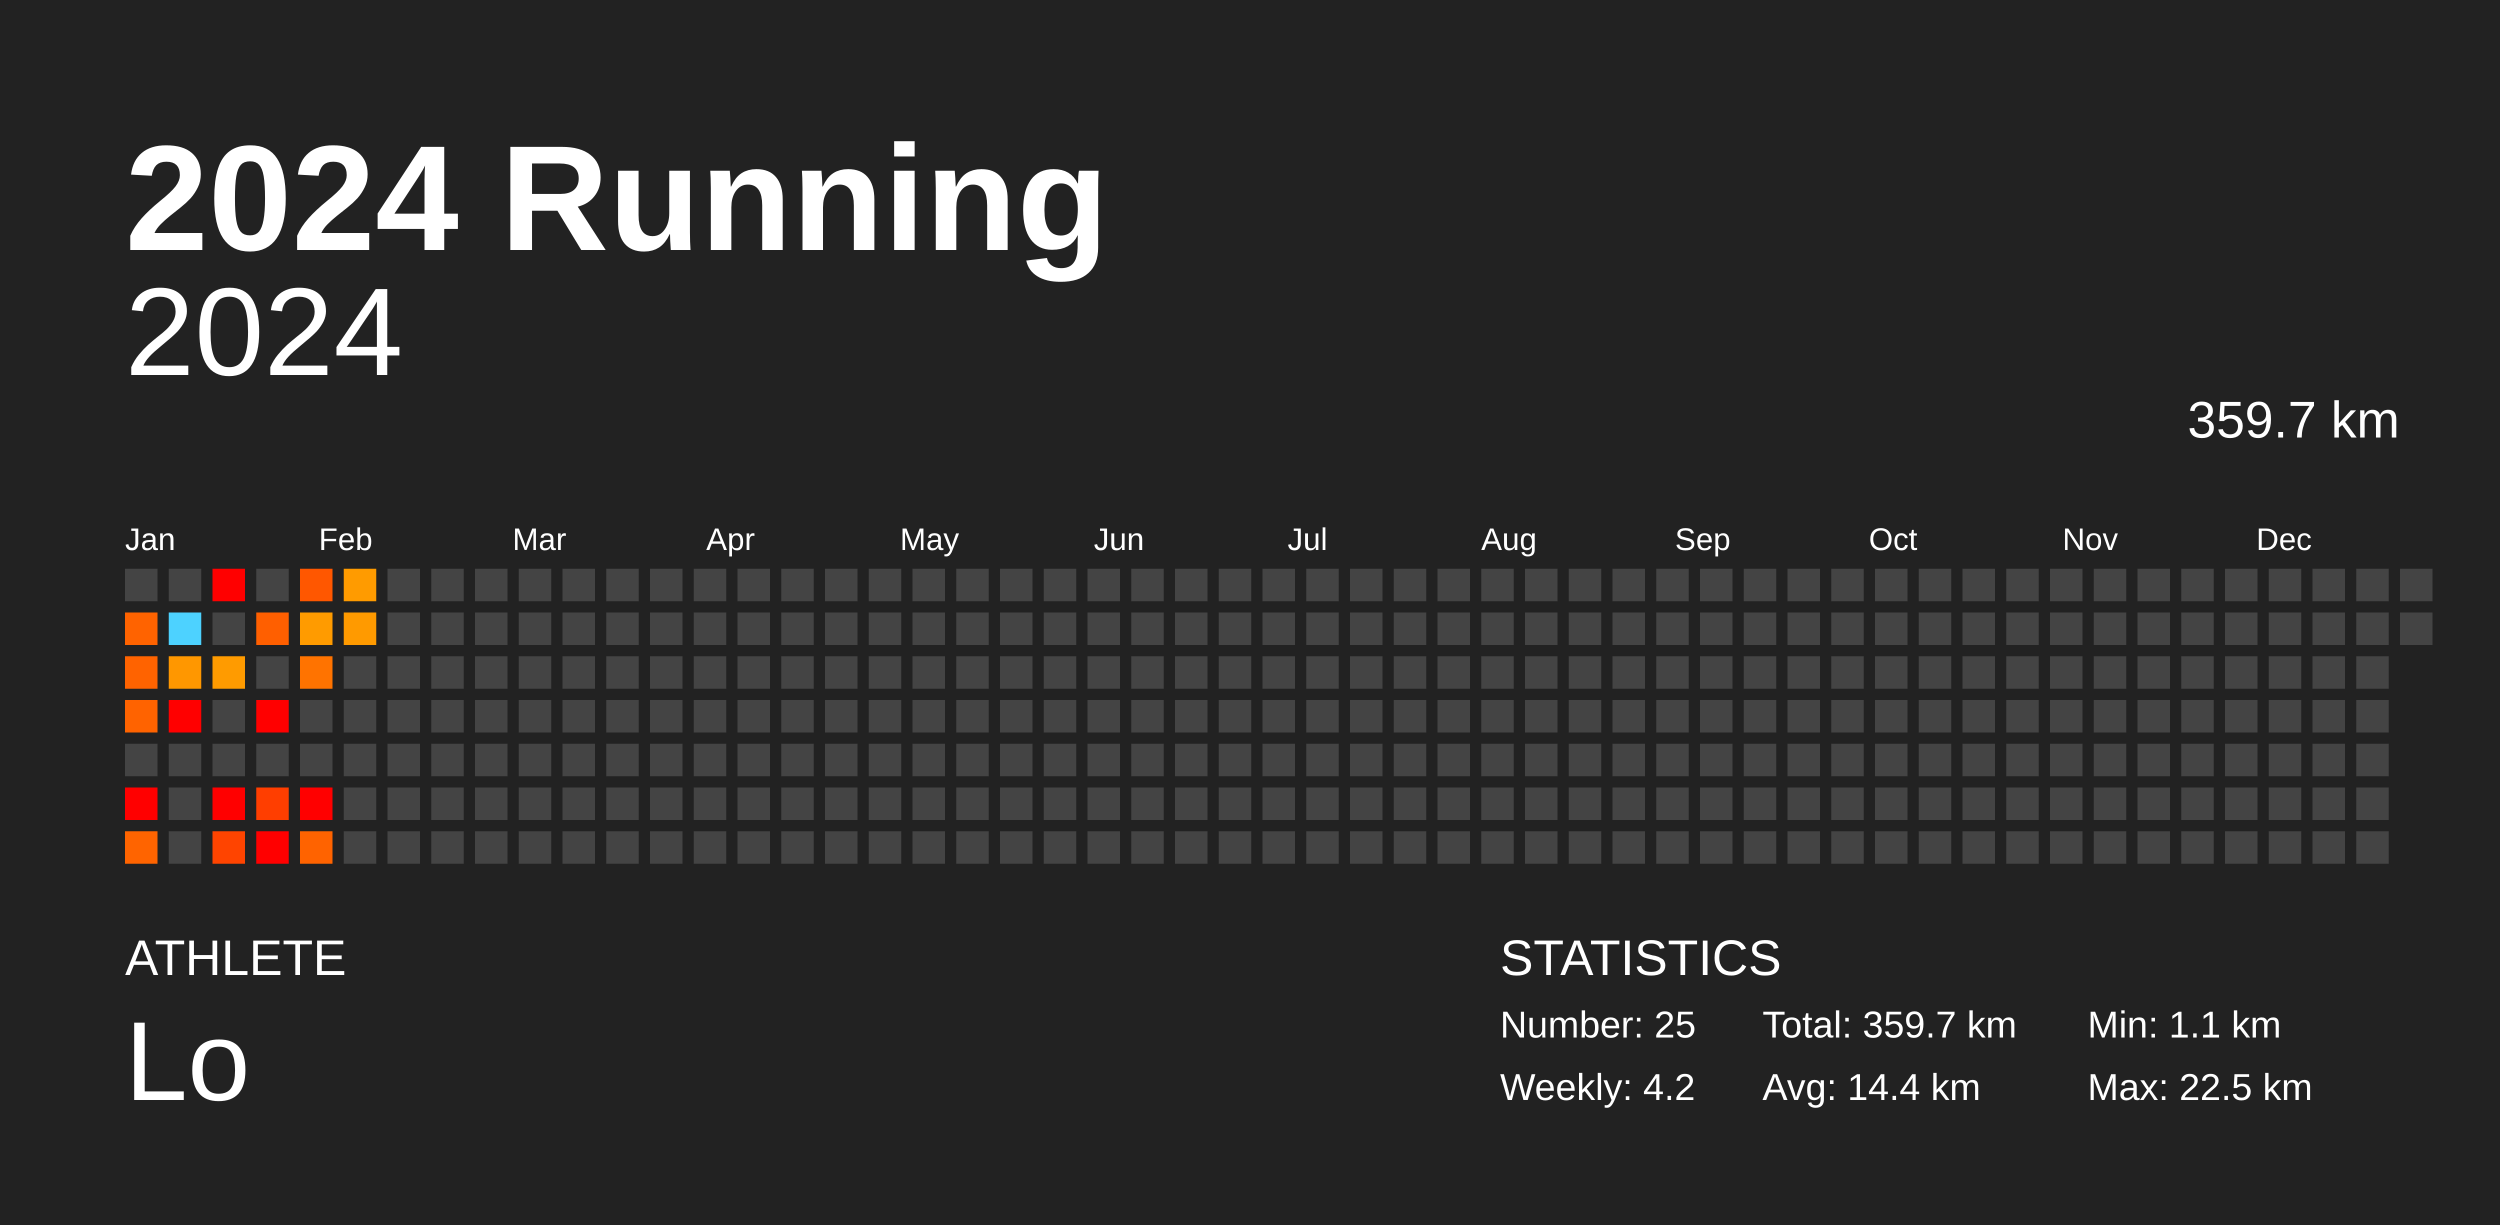
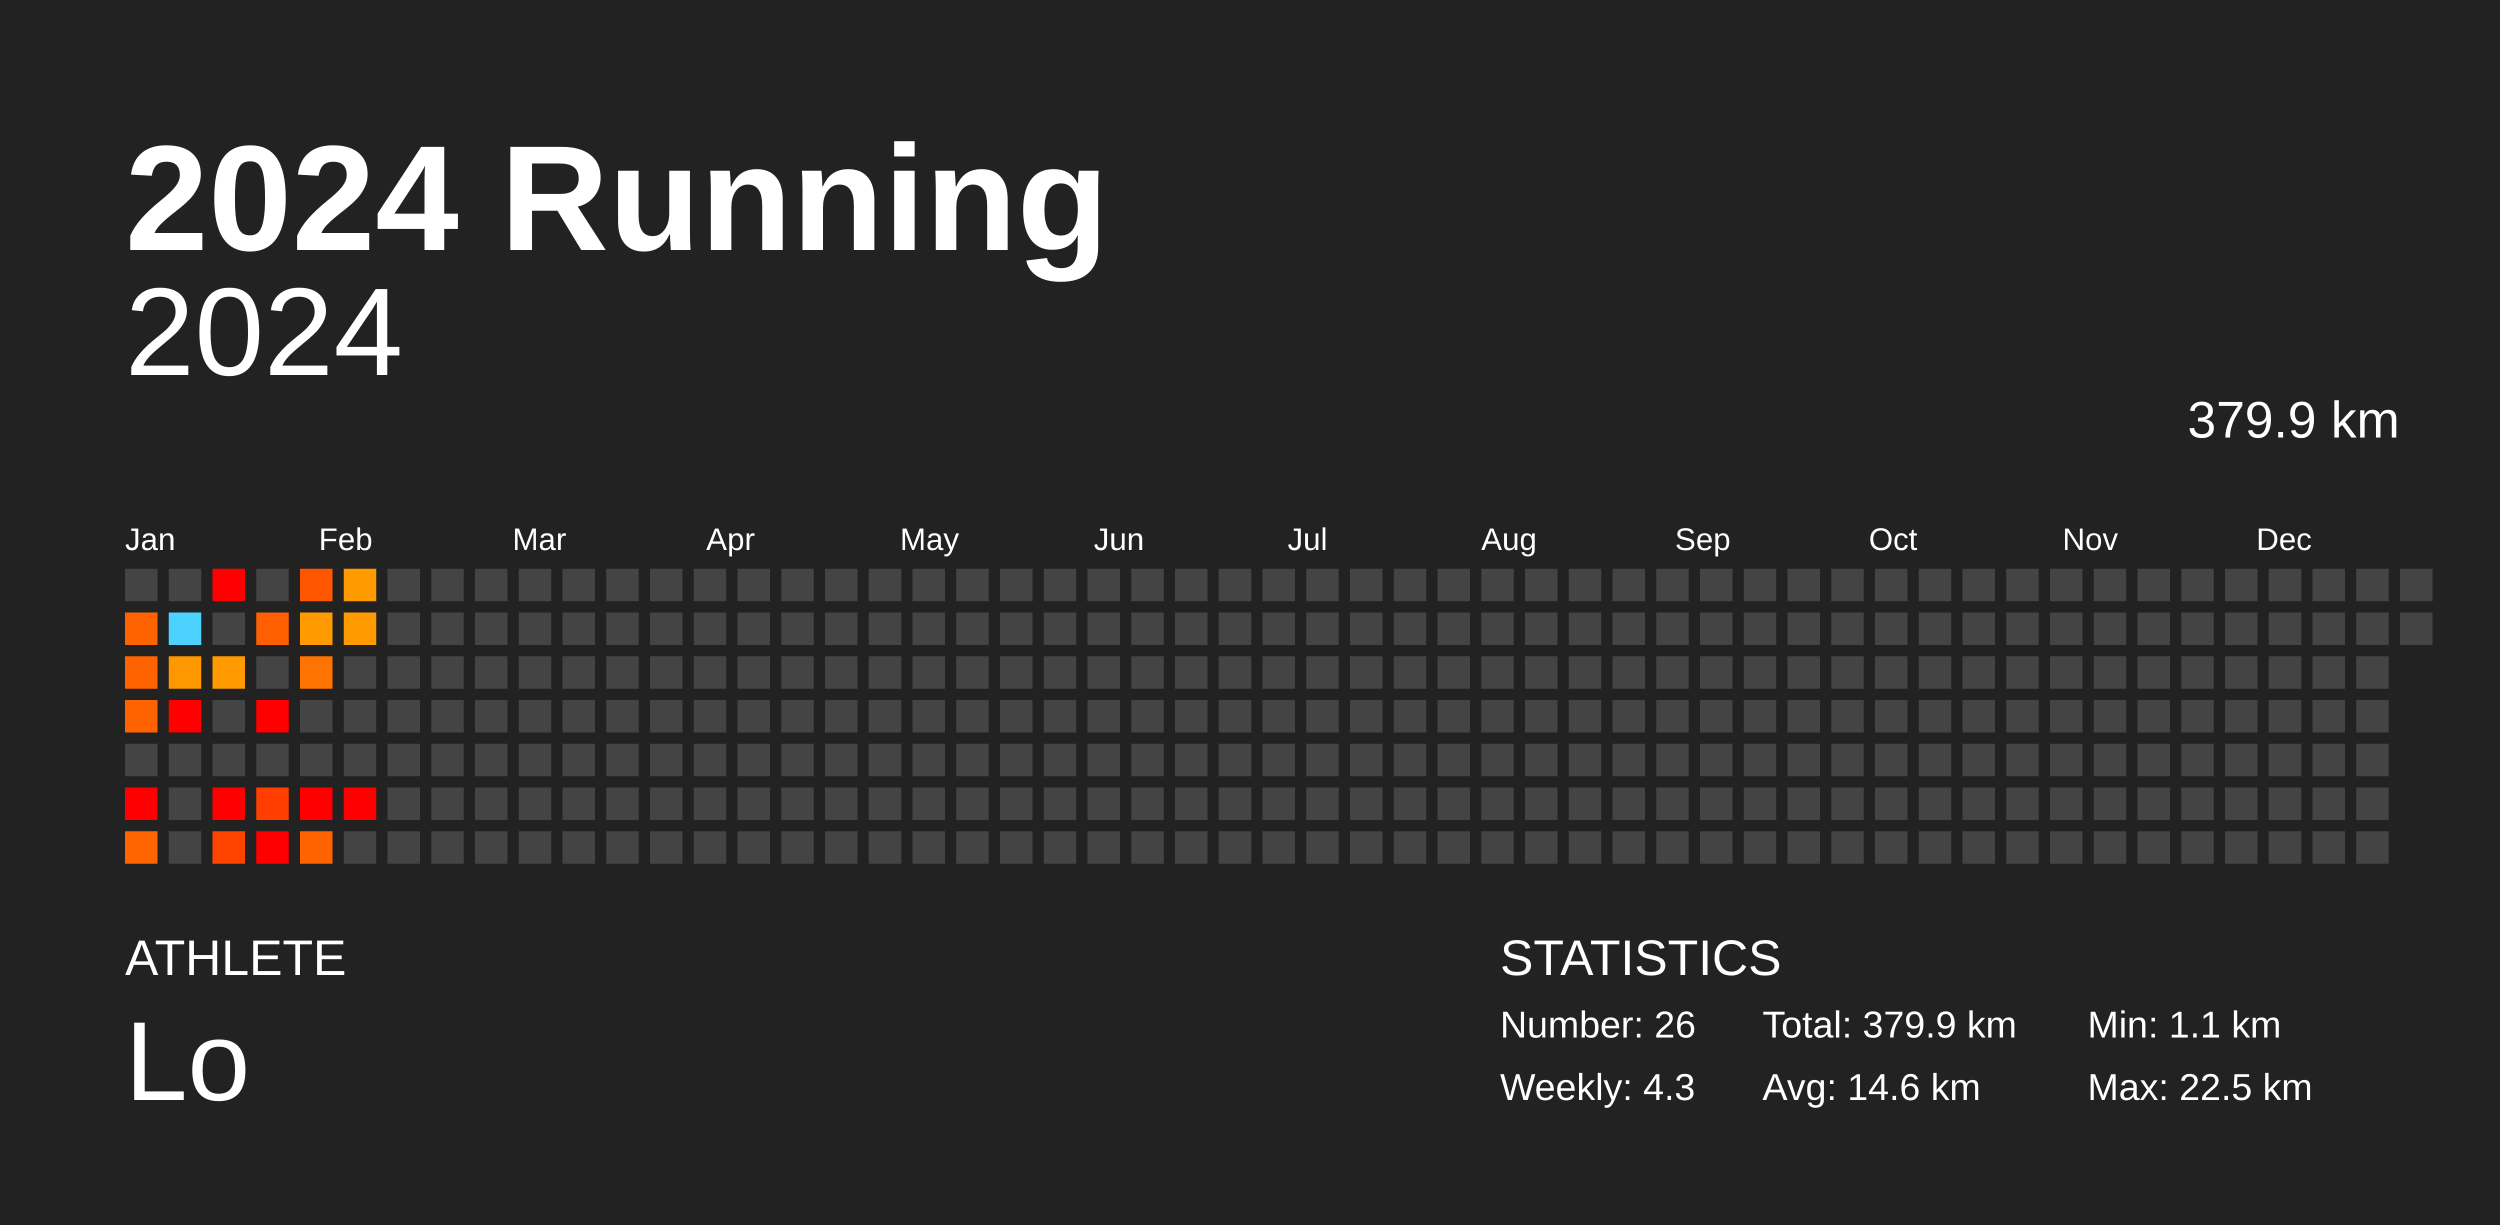
<svg xmlns="http://www.w3.org/2000/svg" baseProfile="full" height="98mm" version="1.1" viewBox="0,0,200,98" width="200mm">
  <defs />
  <rect fill="#222222" height="98" width="200" x="0" y="0" />
  <text fill="#FFFFFF" style="font-size:12px; font-family:Arial; font-weight:bold;" x="10" y="20">2024 Running</text>
  <text fill="#FFFFFF" style="font-size:4px; font-family:Arial" x="10" y="78">ATHLETE</text>
  <text fill="#FFFFFF" style="font-size:9px; font-family:Arial" x="10" y="88">Lo</text>
  <text fill="#FFFFFF" style="font-size:4px; font-family:Arial" x="120" y="78">STATISTICS</text>
-   <text fill="#FFFFFF" style="font-size:3px; font-family:Arial" x="120" y="83">Number: 25</text>
-   <text fill="#FFFFFF" style="font-size:3px; font-family:Arial" x="120" y="88">Weekly: 4.2</text>
-   <text fill="#FFFFFF" style="font-size:3px; font-family:Arial" x="141" y="83">Total: 359.7 km</text>
-   <text fill="#FFFFFF" style="font-size:3px; font-family:Arial" x="141" y="88">Avg: 14.4 km</text>
+   <text fill="#FFFFFF" style="font-size:3px; font-family:Arial" x="120" y="83">Number: 26</text>
+   <text fill="#FFFFFF" style="font-size:3px; font-family:Arial" x="120" y="88">Weekly: 4.3</text>
+   <text fill="#FFFFFF" style="font-size:3px; font-family:Arial" x="141" y="83">Total: 379.9 km</text>
+   <text fill="#FFFFFF" style="font-size:3px; font-family:Arial" x="141" y="88">Avg: 14.6 km</text>
  <text fill="#FFFFFF" style="font-size:3px; font-family:Arial" x="167" y="83">Min: 1.1 km</text>
  <text fill="#FFFFFF" style="font-size:3px; font-family:Arial" x="167" y="88">Max: 22.5 km</text>
  <text alignment-baseline="hanging" fill="#FFFFFF" style="font-size:10.0px; font-family:Arial;" x="10" y="30">2024</text>
-   <text alignment-baseline="hanging" fill="#FFFFFF" style="font-size:4.125px; font-family:Arial;" x="175" y="35">359.7 km</text>
+   <text alignment-baseline="hanging" fill="#FFFFFF" style="font-size:4.125px; font-family:Arial;" x="175" y="35">379.9 km</text>
  <text fill="#FFFFFF" style="font-size:2.5px; font-family:Arial" x="10.0" y="44">Jan</text>
  <text fill="#FFFFFF" style="font-size:2.5px; font-family:Arial" x="25.5" y="44">Feb</text>
  <text fill="#FFFFFF" style="font-size:2.5px; font-family:Arial" x="41.0" y="44">Mar</text>
  <text fill="#FFFFFF" style="font-size:2.5px; font-family:Arial" x="56.5" y="44">Apr</text>
  <text fill="#FFFFFF" style="font-size:2.5px; font-family:Arial" x="72.0" y="44">May</text>
  <text fill="#FFFFFF" style="font-size:2.5px; font-family:Arial" x="87.5" y="44">Jun</text>
  <text fill="#FFFFFF" style="font-size:2.5px; font-family:Arial" x="103.0" y="44">Jul</text>
  <text fill="#FFFFFF" style="font-size:2.5px; font-family:Arial" x="118.5" y="44">Aug</text>
  <text fill="#FFFFFF" style="font-size:2.5px; font-family:Arial" x="134.0" y="44">Sep</text>
  <text fill="#FFFFFF" style="font-size:2.5px; font-family:Arial" x="149.5" y="44">Oct</text>
  <text fill="#FFFFFF" style="font-size:2.5px; font-family:Arial" x="165.0" y="44">Nov</text>
  <text fill="#FFFFFF" style="font-size:2.5px; font-family:Arial" x="180.5" y="44">Dec</text>
  <rect fill="#444444" height="2.6" width="2.6" x="10.0" y="45.5" />
  <rect fill="#ff6300" height="2.6" width="2.6" x="10.0" y="49.0" />
  <rect fill="#ff6300" height="2.6" width="2.6" x="10.0" y="52.5" />
  <rect fill="#ff6300" height="2.6" width="2.6" x="10.0" y="56.0" />
  <rect fill="#444444" height="2.6" width="2.6" x="10.0" y="59.5" />
  <rect fill="red" height="2.6" width="2.6" x="10.0" y="63.0" />
  <rect fill="#ff6400" height="2.6" width="2.6" x="10.0" y="66.5" />
  <rect fill="#444444" height="2.6" width="2.6" x="13.5" y="45.5" />
  <rect fill="#4dd2ff" height="2.6" width="2.6" x="13.5" y="49.0" />
  <rect fill="#ff9700" height="2.6" width="2.6" x="13.5" y="52.5" />
  <rect fill="red" height="2.6" width="2.6" x="13.5" y="56.0" />
  <rect fill="#444444" height="2.6" width="2.6" x="13.5" y="59.5" />
  <rect fill="#444444" height="2.6" width="2.6" x="13.5" y="63.0" />
  <rect fill="#444444" height="2.6" width="2.6" x="13.5" y="66.5" />
  <rect fill="red" height="2.6" width="2.6" x="17.0" y="45.5" />
  <rect fill="#444444" height="2.6" width="2.6" x="17.0" y="49.0" />
  <rect fill="#ff9b00" height="2.6" width="2.6" x="17.0" y="52.5" />
  <rect fill="#444444" height="2.6" width="2.6" x="17.0" y="56.0" />
  <rect fill="#444444" height="2.6" width="2.6" x="17.0" y="59.5" />
  <rect fill="red" height="2.6" width="2.6" x="17.0" y="63.0" />
  <rect fill="#ff4400" height="2.6" width="2.6" x="17.0" y="66.5" />
  <rect fill="#444444" height="2.6" width="2.6" x="20.5" y="45.5" />
  <rect fill="#ff5f00" height="2.6" width="2.6" x="20.5" y="49.0" />
  <rect fill="#444444" height="2.6" width="2.6" x="20.5" y="52.5" />
  <rect fill="red" height="2.6" width="2.6" x="20.5" y="56.0" />
  <rect fill="#444444" height="2.6" width="2.6" x="20.5" y="59.5" />
  <rect fill="#ff3e00" height="2.6" width="2.6" x="20.5" y="63.0" />
  <rect fill="red" height="2.6" width="2.6" x="20.5" y="66.5" />
  <rect fill="#ff5700" height="2.6" width="2.6" x="24.0" y="45.5" />
  <rect fill="#ff9b00" height="2.6" width="2.6" x="24.0" y="49.0" />
  <rect fill="#ff7300" height="2.6" width="2.6" x="24.0" y="52.5" />
  <rect fill="#444444" height="2.6" width="2.6" x="24.0" y="56.0" />
  <rect fill="#444444" height="2.6" width="2.6" x="24.0" y="59.5" />
  <rect fill="red" height="2.6" width="2.6" x="24.0" y="63.0" />
  <rect fill="#ff6300" height="2.6" width="2.6" x="24.0" y="66.5" />
  <rect fill="#ff9b00" height="2.6" width="2.6" x="27.5" y="45.5" />
  <rect fill="#ff9a00" height="2.6" width="2.6" x="27.5" y="49.0" />
  <rect fill="#444444" height="2.6" width="2.6" x="27.5" y="52.5" />
  <rect fill="#444444" height="2.6" width="2.6" x="27.5" y="56.0" />
  <rect fill="#444444" height="2.6" width="2.6" x="27.5" y="59.5" />
-   <rect fill="#444444" height="2.6" width="2.6" x="27.5" y="63.0" />
+   <rect fill="red" height="2.6" width="2.6" x="27.5" y="63.0" />
  <rect fill="#444444" height="2.6" width="2.6" x="27.5" y="66.5" />
  <rect fill="#444444" height="2.6" width="2.6" x="31.0" y="45.5" />
  <rect fill="#444444" height="2.6" width="2.6" x="31.0" y="49.0" />
  <rect fill="#444444" height="2.6" width="2.6" x="31.0" y="52.5" />
  <rect fill="#444444" height="2.6" width="2.6" x="31.0" y="56.0" />
  <rect fill="#444444" height="2.6" width="2.6" x="31.0" y="59.5" />
  <rect fill="#444444" height="2.6" width="2.6" x="31.0" y="63.0" />
  <rect fill="#444444" height="2.6" width="2.6" x="31.0" y="66.5" />
  <rect fill="#444444" height="2.6" width="2.6" x="34.5" y="45.5" />
  <rect fill="#444444" height="2.6" width="2.6" x="34.5" y="49.0" />
  <rect fill="#444444" height="2.6" width="2.6" x="34.5" y="52.5" />
  <rect fill="#444444" height="2.6" width="2.6" x="34.5" y="56.0" />
  <rect fill="#444444" height="2.6" width="2.6" x="34.5" y="59.5" />
  <rect fill="#444444" height="2.6" width="2.6" x="34.5" y="63.0" />
  <rect fill="#444444" height="2.6" width="2.6" x="34.5" y="66.5" />
  <rect fill="#444444" height="2.6" width="2.6" x="38.0" y="45.5" />
  <rect fill="#444444" height="2.6" width="2.6" x="38.0" y="49.0" />
  <rect fill="#444444" height="2.6" width="2.6" x="38.0" y="52.5" />
  <rect fill="#444444" height="2.6" width="2.6" x="38.0" y="56.0" />
  <rect fill="#444444" height="2.6" width="2.6" x="38.0" y="59.5" />
  <rect fill="#444444" height="2.6" width="2.6" x="38.0" y="63.0" />
  <rect fill="#444444" height="2.6" width="2.6" x="38.0" y="66.5" />
  <rect fill="#444444" height="2.6" width="2.6" x="41.5" y="45.5" />
  <rect fill="#444444" height="2.6" width="2.6" x="41.5" y="49.0" />
  <rect fill="#444444" height="2.6" width="2.6" x="41.5" y="52.5" />
  <rect fill="#444444" height="2.6" width="2.6" x="41.5" y="56.0" />
  <rect fill="#444444" height="2.6" width="2.6" x="41.5" y="59.5" />
  <rect fill="#444444" height="2.6" width="2.6" x="41.5" y="63.0" />
  <rect fill="#444444" height="2.6" width="2.6" x="41.5" y="66.5" />
  <rect fill="#444444" height="2.6" width="2.6" x="45.0" y="45.5" />
  <rect fill="#444444" height="2.6" width="2.6" x="45.0" y="49.0" />
  <rect fill="#444444" height="2.6" width="2.6" x="45.0" y="52.5" />
  <rect fill="#444444" height="2.6" width="2.6" x="45.0" y="56.0" />
  <rect fill="#444444" height="2.6" width="2.6" x="45.0" y="59.5" />
  <rect fill="#444444" height="2.6" width="2.6" x="45.0" y="63.0" />
  <rect fill="#444444" height="2.6" width="2.6" x="45.0" y="66.5" />
  <rect fill="#444444" height="2.6" width="2.6" x="48.5" y="45.5" />
  <rect fill="#444444" height="2.6" width="2.6" x="48.5" y="49.0" />
  <rect fill="#444444" height="2.6" width="2.6" x="48.5" y="52.5" />
  <rect fill="#444444" height="2.6" width="2.6" x="48.5" y="56.0" />
  <rect fill="#444444" height="2.6" width="2.6" x="48.5" y="59.5" />
  <rect fill="#444444" height="2.6" width="2.6" x="48.5" y="63.0" />
  <rect fill="#444444" height="2.6" width="2.6" x="48.5" y="66.5" />
  <rect fill="#444444" height="2.6" width="2.6" x="52.0" y="45.5" />
  <rect fill="#444444" height="2.6" width="2.6" x="52.0" y="49.0" />
  <rect fill="#444444" height="2.6" width="2.6" x="52.0" y="52.5" />
  <rect fill="#444444" height="2.6" width="2.6" x="52.0" y="56.0" />
  <rect fill="#444444" height="2.6" width="2.6" x="52.0" y="59.5" />
  <rect fill="#444444" height="2.6" width="2.6" x="52.0" y="63.0" />
  <rect fill="#444444" height="2.6" width="2.6" x="52.0" y="66.5" />
  <rect fill="#444444" height="2.6" width="2.6" x="55.5" y="45.5" />
  <rect fill="#444444" height="2.6" width="2.6" x="55.5" y="49.0" />
  <rect fill="#444444" height="2.6" width="2.6" x="55.5" y="52.5" />
  <rect fill="#444444" height="2.6" width="2.6" x="55.5" y="56.0" />
  <rect fill="#444444" height="2.6" width="2.6" x="55.5" y="59.5" />
  <rect fill="#444444" height="2.6" width="2.6" x="55.5" y="63.0" />
  <rect fill="#444444" height="2.6" width="2.6" x="55.5" y="66.5" />
  <rect fill="#444444" height="2.6" width="2.6" x="59.0" y="45.5" />
  <rect fill="#444444" height="2.6" width="2.6" x="59.0" y="49.0" />
  <rect fill="#444444" height="2.6" width="2.6" x="59.0" y="52.5" />
  <rect fill="#444444" height="2.6" width="2.6" x="59.0" y="56.0" />
  <rect fill="#444444" height="2.6" width="2.6" x="59.0" y="59.5" />
  <rect fill="#444444" height="2.6" width="2.6" x="59.0" y="63.0" />
  <rect fill="#444444" height="2.6" width="2.6" x="59.0" y="66.5" />
  <rect fill="#444444" height="2.6" width="2.6" x="62.5" y="45.5" />
  <rect fill="#444444" height="2.6" width="2.6" x="62.5" y="49.0" />
  <rect fill="#444444" height="2.6" width="2.6" x="62.5" y="52.5" />
  <rect fill="#444444" height="2.6" width="2.6" x="62.5" y="56.0" />
  <rect fill="#444444" height="2.6" width="2.6" x="62.5" y="59.5" />
  <rect fill="#444444" height="2.6" width="2.6" x="62.5" y="63.0" />
  <rect fill="#444444" height="2.6" width="2.6" x="62.5" y="66.5" />
  <rect fill="#444444" height="2.6" width="2.6" x="66.0" y="45.5" />
  <rect fill="#444444" height="2.6" width="2.6" x="66.0" y="49.0" />
  <rect fill="#444444" height="2.6" width="2.6" x="66.0" y="52.5" />
  <rect fill="#444444" height="2.6" width="2.6" x="66.0" y="56.0" />
  <rect fill="#444444" height="2.6" width="2.6" x="66.0" y="59.5" />
  <rect fill="#444444" height="2.6" width="2.6" x="66.0" y="63.0" />
  <rect fill="#444444" height="2.6" width="2.6" x="66.0" y="66.5" />
  <rect fill="#444444" height="2.6" width="2.6" x="69.5" y="45.5" />
  <rect fill="#444444" height="2.6" width="2.6" x="69.5" y="49.0" />
  <rect fill="#444444" height="2.6" width="2.6" x="69.5" y="52.5" />
  <rect fill="#444444" height="2.6" width="2.6" x="69.5" y="56.0" />
  <rect fill="#444444" height="2.6" width="2.6" x="69.5" y="59.5" />
  <rect fill="#444444" height="2.6" width="2.6" x="69.5" y="63.0" />
  <rect fill="#444444" height="2.6" width="2.6" x="69.5" y="66.5" />
  <rect fill="#444444" height="2.6" width="2.6" x="73.0" y="45.5" />
  <rect fill="#444444" height="2.6" width="2.6" x="73.0" y="49.0" />
  <rect fill="#444444" height="2.6" width="2.6" x="73.0" y="52.5" />
  <rect fill="#444444" height="2.6" width="2.6" x="73.0" y="56.0" />
  <rect fill="#444444" height="2.6" width="2.6" x="73.0" y="59.5" />
  <rect fill="#444444" height="2.6" width="2.6" x="73.0" y="63.0" />
  <rect fill="#444444" height="2.6" width="2.6" x="73.0" y="66.5" />
  <rect fill="#444444" height="2.6" width="2.6" x="76.5" y="45.5" />
  <rect fill="#444444" height="2.6" width="2.6" x="76.5" y="49.0" />
  <rect fill="#444444" height="2.6" width="2.6" x="76.5" y="52.5" />
  <rect fill="#444444" height="2.6" width="2.6" x="76.5" y="56.0" />
  <rect fill="#444444" height="2.6" width="2.6" x="76.5" y="59.5" />
  <rect fill="#444444" height="2.6" width="2.6" x="76.5" y="63.0" />
  <rect fill="#444444" height="2.6" width="2.6" x="76.5" y="66.5" />
  <rect fill="#444444" height="2.6" width="2.6" x="80.0" y="45.5" />
  <rect fill="#444444" height="2.6" width="2.6" x="80.0" y="49.0" />
  <rect fill="#444444" height="2.6" width="2.6" x="80.0" y="52.5" />
  <rect fill="#444444" height="2.6" width="2.6" x="80.0" y="56.0" />
  <rect fill="#444444" height="2.6" width="2.6" x="80.0" y="59.5" />
  <rect fill="#444444" height="2.6" width="2.6" x="80.0" y="63.0" />
  <rect fill="#444444" height="2.6" width="2.6" x="80.0" y="66.5" />
  <rect fill="#444444" height="2.6" width="2.6" x="83.5" y="45.5" />
  <rect fill="#444444" height="2.6" width="2.6" x="83.5" y="49.0" />
  <rect fill="#444444" height="2.6" width="2.6" x="83.5" y="52.5" />
  <rect fill="#444444" height="2.6" width="2.6" x="83.5" y="56.0" />
  <rect fill="#444444" height="2.6" width="2.6" x="83.5" y="59.5" />
  <rect fill="#444444" height="2.6" width="2.6" x="83.5" y="63.0" />
  <rect fill="#444444" height="2.6" width="2.6" x="83.5" y="66.5" />
  <rect fill="#444444" height="2.6" width="2.6" x="87.0" y="45.5" />
  <rect fill="#444444" height="2.6" width="2.6" x="87.0" y="49.0" />
  <rect fill="#444444" height="2.6" width="2.6" x="87.0" y="52.5" />
  <rect fill="#444444" height="2.6" width="2.6" x="87.0" y="56.0" />
  <rect fill="#444444" height="2.6" width="2.6" x="87.0" y="59.5" />
  <rect fill="#444444" height="2.6" width="2.6" x="87.0" y="63.0" />
  <rect fill="#444444" height="2.6" width="2.6" x="87.0" y="66.5" />
  <rect fill="#444444" height="2.6" width="2.6" x="90.5" y="45.5" />
  <rect fill="#444444" height="2.6" width="2.6" x="90.5" y="49.0" />
  <rect fill="#444444" height="2.6" width="2.6" x="90.5" y="52.5" />
  <rect fill="#444444" height="2.6" width="2.6" x="90.5" y="56.0" />
  <rect fill="#444444" height="2.6" width="2.6" x="90.5" y="59.5" />
  <rect fill="#444444" height="2.6" width="2.6" x="90.5" y="63.0" />
  <rect fill="#444444" height="2.6" width="2.6" x="90.5" y="66.5" />
  <rect fill="#444444" height="2.6" width="2.6" x="94.0" y="45.5" />
  <rect fill="#444444" height="2.6" width="2.6" x="94.0" y="49.0" />
  <rect fill="#444444" height="2.6" width="2.6" x="94.0" y="52.5" />
  <rect fill="#444444" height="2.6" width="2.6" x="94.0" y="56.0" />
  <rect fill="#444444" height="2.6" width="2.6" x="94.0" y="59.5" />
  <rect fill="#444444" height="2.6" width="2.6" x="94.0" y="63.0" />
  <rect fill="#444444" height="2.6" width="2.6" x="94.0" y="66.5" />
  <rect fill="#444444" height="2.6" width="2.6" x="97.5" y="45.5" />
  <rect fill="#444444" height="2.6" width="2.6" x="97.5" y="49.0" />
  <rect fill="#444444" height="2.6" width="2.6" x="97.5" y="52.5" />
  <rect fill="#444444" height="2.6" width="2.6" x="97.5" y="56.0" />
  <rect fill="#444444" height="2.6" width="2.6" x="97.5" y="59.5" />
  <rect fill="#444444" height="2.6" width="2.6" x="97.5" y="63.0" />
  <rect fill="#444444" height="2.6" width="2.6" x="97.5" y="66.5" />
  <rect fill="#444444" height="2.6" width="2.6" x="101.0" y="45.5" />
  <rect fill="#444444" height="2.6" width="2.6" x="101.0" y="49.0" />
  <rect fill="#444444" height="2.6" width="2.6" x="101.0" y="52.5" />
  <rect fill="#444444" height="2.6" width="2.6" x="101.0" y="56.0" />
  <rect fill="#444444" height="2.6" width="2.6" x="101.0" y="59.5" />
  <rect fill="#444444" height="2.6" width="2.6" x="101.0" y="63.0" />
  <rect fill="#444444" height="2.6" width="2.6" x="101.0" y="66.5" />
  <rect fill="#444444" height="2.6" width="2.6" x="104.5" y="45.5" />
  <rect fill="#444444" height="2.6" width="2.6" x="104.5" y="49.0" />
  <rect fill="#444444" height="2.6" width="2.6" x="104.5" y="52.5" />
  <rect fill="#444444" height="2.6" width="2.6" x="104.5" y="56.0" />
  <rect fill="#444444" height="2.6" width="2.6" x="104.5" y="59.5" />
  <rect fill="#444444" height="2.6" width="2.6" x="104.5" y="63.0" />
  <rect fill="#444444" height="2.6" width="2.6" x="104.5" y="66.5" />
  <rect fill="#444444" height="2.6" width="2.6" x="108.0" y="45.5" />
  <rect fill="#444444" height="2.6" width="2.6" x="108.0" y="49.0" />
  <rect fill="#444444" height="2.6" width="2.6" x="108.0" y="52.5" />
  <rect fill="#444444" height="2.6" width="2.6" x="108.0" y="56.0" />
  <rect fill="#444444" height="2.6" width="2.6" x="108.0" y="59.5" />
  <rect fill="#444444" height="2.6" width="2.6" x="108.0" y="63.0" />
  <rect fill="#444444" height="2.6" width="2.6" x="108.0" y="66.5" />
  <rect fill="#444444" height="2.6" width="2.6" x="111.5" y="45.5" />
  <rect fill="#444444" height="2.6" width="2.6" x="111.5" y="49.0" />
  <rect fill="#444444" height="2.6" width="2.6" x="111.5" y="52.5" />
  <rect fill="#444444" height="2.6" width="2.6" x="111.5" y="56.0" />
  <rect fill="#444444" height="2.6" width="2.6" x="111.5" y="59.5" />
  <rect fill="#444444" height="2.6" width="2.6" x="111.5" y="63.0" />
  <rect fill="#444444" height="2.6" width="2.6" x="111.5" y="66.5" />
  <rect fill="#444444" height="2.6" width="2.6" x="115.0" y="45.5" />
  <rect fill="#444444" height="2.6" width="2.6" x="115.0" y="49.0" />
  <rect fill="#444444" height="2.6" width="2.6" x="115.0" y="52.5" />
  <rect fill="#444444" height="2.6" width="2.6" x="115.0" y="56.0" />
  <rect fill="#444444" height="2.6" width="2.6" x="115.0" y="59.5" />
  <rect fill="#444444" height="2.6" width="2.6" x="115.0" y="63.0" />
  <rect fill="#444444" height="2.6" width="2.6" x="115.0" y="66.5" />
  <rect fill="#444444" height="2.6" width="2.6" x="118.5" y="45.5" />
  <rect fill="#444444" height="2.6" width="2.6" x="118.5" y="49.0" />
  <rect fill="#444444" height="2.6" width="2.6" x="118.5" y="52.5" />
  <rect fill="#444444" height="2.6" width="2.6" x="118.5" y="56.0" />
  <rect fill="#444444" height="2.6" width="2.6" x="118.5" y="59.5" />
  <rect fill="#444444" height="2.6" width="2.6" x="118.5" y="63.0" />
  <rect fill="#444444" height="2.6" width="2.6" x="118.5" y="66.5" />
  <rect fill="#444444" height="2.6" width="2.6" x="122.0" y="45.5" />
  <rect fill="#444444" height="2.6" width="2.6" x="122.0" y="49.0" />
  <rect fill="#444444" height="2.6" width="2.6" x="122.0" y="52.5" />
  <rect fill="#444444" height="2.6" width="2.6" x="122.0" y="56.0" />
  <rect fill="#444444" height="2.6" width="2.6" x="122.0" y="59.5" />
  <rect fill="#444444" height="2.6" width="2.6" x="122.0" y="63.0" />
  <rect fill="#444444" height="2.6" width="2.6" x="122.0" y="66.5" />
  <rect fill="#444444" height="2.6" width="2.6" x="125.5" y="45.5" />
  <rect fill="#444444" height="2.6" width="2.6" x="125.5" y="49.0" />
  <rect fill="#444444" height="2.6" width="2.6" x="125.5" y="52.5" />
  <rect fill="#444444" height="2.6" width="2.6" x="125.5" y="56.0" />
  <rect fill="#444444" height="2.6" width="2.6" x="125.5" y="59.5" />
  <rect fill="#444444" height="2.6" width="2.6" x="125.5" y="63.0" />
  <rect fill="#444444" height="2.6" width="2.6" x="125.5" y="66.5" />
  <rect fill="#444444" height="2.6" width="2.6" x="129.0" y="45.5" />
  <rect fill="#444444" height="2.6" width="2.6" x="129.0" y="49.0" />
  <rect fill="#444444" height="2.6" width="2.6" x="129.0" y="52.5" />
  <rect fill="#444444" height="2.6" width="2.6" x="129.0" y="56.0" />
  <rect fill="#444444" height="2.6" width="2.6" x="129.0" y="59.5" />
  <rect fill="#444444" height="2.6" width="2.6" x="129.0" y="63.0" />
  <rect fill="#444444" height="2.6" width="2.6" x="129.0" y="66.5" />
  <rect fill="#444444" height="2.6" width="2.6" x="132.5" y="45.5" />
  <rect fill="#444444" height="2.6" width="2.6" x="132.5" y="49.0" />
  <rect fill="#444444" height="2.6" width="2.6" x="132.5" y="52.5" />
  <rect fill="#444444" height="2.6" width="2.6" x="132.5" y="56.0" />
  <rect fill="#444444" height="2.6" width="2.6" x="132.5" y="59.5" />
  <rect fill="#444444" height="2.6" width="2.6" x="132.5" y="63.0" />
  <rect fill="#444444" height="2.6" width="2.6" x="132.5" y="66.5" />
  <rect fill="#444444" height="2.6" width="2.6" x="136.0" y="45.5" />
  <rect fill="#444444" height="2.6" width="2.6" x="136.0" y="49.0" />
  <rect fill="#444444" height="2.6" width="2.6" x="136.0" y="52.5" />
  <rect fill="#444444" height="2.6" width="2.6" x="136.0" y="56.0" />
  <rect fill="#444444" height="2.6" width="2.6" x="136.0" y="59.5" />
  <rect fill="#444444" height="2.6" width="2.6" x="136.0" y="63.0" />
  <rect fill="#444444" height="2.6" width="2.6" x="136.0" y="66.5" />
  <rect fill="#444444" height="2.6" width="2.6" x="139.5" y="45.5" />
  <rect fill="#444444" height="2.6" width="2.6" x="139.5" y="49.0" />
  <rect fill="#444444" height="2.6" width="2.6" x="139.5" y="52.5" />
  <rect fill="#444444" height="2.6" width="2.6" x="139.5" y="56.0" />
  <rect fill="#444444" height="2.6" width="2.6" x="139.5" y="59.5" />
  <rect fill="#444444" height="2.6" width="2.6" x="139.5" y="63.0" />
  <rect fill="#444444" height="2.6" width="2.6" x="139.5" y="66.5" />
  <rect fill="#444444" height="2.6" width="2.6" x="143.0" y="45.5" />
  <rect fill="#444444" height="2.6" width="2.6" x="143.0" y="49.0" />
  <rect fill="#444444" height="2.6" width="2.6" x="143.0" y="52.5" />
  <rect fill="#444444" height="2.6" width="2.6" x="143.0" y="56.0" />
  <rect fill="#444444" height="2.6" width="2.6" x="143.0" y="59.5" />
  <rect fill="#444444" height="2.6" width="2.6" x="143.0" y="63.0" />
  <rect fill="#444444" height="2.6" width="2.6" x="143.0" y="66.5" />
  <rect fill="#444444" height="2.6" width="2.6" x="146.5" y="45.5" />
  <rect fill="#444444" height="2.6" width="2.6" x="146.5" y="49.0" />
  <rect fill="#444444" height="2.6" width="2.6" x="146.5" y="52.5" />
  <rect fill="#444444" height="2.6" width="2.6" x="146.5" y="56.0" />
  <rect fill="#444444" height="2.6" width="2.6" x="146.5" y="59.5" />
  <rect fill="#444444" height="2.6" width="2.6" x="146.5" y="63.0" />
  <rect fill="#444444" height="2.6" width="2.6" x="146.5" y="66.5" />
  <rect fill="#444444" height="2.6" width="2.6" x="150.0" y="45.5" />
  <rect fill="#444444" height="2.6" width="2.6" x="150.0" y="49.0" />
  <rect fill="#444444" height="2.6" width="2.6" x="150.0" y="52.5" />
  <rect fill="#444444" height="2.6" width="2.6" x="150.0" y="56.0" />
  <rect fill="#444444" height="2.6" width="2.6" x="150.0" y="59.5" />
  <rect fill="#444444" height="2.6" width="2.6" x="150.0" y="63.0" />
  <rect fill="#444444" height="2.6" width="2.6" x="150.0" y="66.5" />
  <rect fill="#444444" height="2.6" width="2.6" x="153.5" y="45.5" />
  <rect fill="#444444" height="2.6" width="2.6" x="153.5" y="49.0" />
  <rect fill="#444444" height="2.6" width="2.6" x="153.5" y="52.5" />
  <rect fill="#444444" height="2.6" width="2.6" x="153.5" y="56.0" />
  <rect fill="#444444" height="2.6" width="2.6" x="153.5" y="59.5" />
  <rect fill="#444444" height="2.6" width="2.6" x="153.5" y="63.0" />
  <rect fill="#444444" height="2.6" width="2.6" x="153.5" y="66.5" />
  <rect fill="#444444" height="2.6" width="2.6" x="157.0" y="45.5" />
  <rect fill="#444444" height="2.6" width="2.6" x="157.0" y="49.0" />
  <rect fill="#444444" height="2.6" width="2.6" x="157.0" y="52.5" />
  <rect fill="#444444" height="2.6" width="2.6" x="157.0" y="56.0" />
  <rect fill="#444444" height="2.6" width="2.6" x="157.0" y="59.5" />
  <rect fill="#444444" height="2.6" width="2.6" x="157.0" y="63.0" />
  <rect fill="#444444" height="2.6" width="2.6" x="157.0" y="66.5" />
  <rect fill="#444444" height="2.6" width="2.6" x="160.5" y="45.5" />
  <rect fill="#444444" height="2.6" width="2.6" x="160.5" y="49.0" />
  <rect fill="#444444" height="2.6" width="2.6" x="160.5" y="52.5" />
  <rect fill="#444444" height="2.6" width="2.6" x="160.5" y="56.0" />
  <rect fill="#444444" height="2.6" width="2.6" x="160.5" y="59.5" />
  <rect fill="#444444" height="2.6" width="2.6" x="160.5" y="63.0" />
  <rect fill="#444444" height="2.6" width="2.6" x="160.5" y="66.5" />
  <rect fill="#444444" height="2.6" width="2.6" x="164.0" y="45.5" />
  <rect fill="#444444" height="2.6" width="2.6" x="164.0" y="49.0" />
  <rect fill="#444444" height="2.6" width="2.6" x="164.0" y="52.5" />
  <rect fill="#444444" height="2.6" width="2.6" x="164.0" y="56.0" />
  <rect fill="#444444" height="2.6" width="2.6" x="164.0" y="59.5" />
  <rect fill="#444444" height="2.6" width="2.6" x="164.0" y="63.0" />
  <rect fill="#444444" height="2.6" width="2.6" x="164.0" y="66.5" />
  <rect fill="#444444" height="2.6" width="2.6" x="167.5" y="45.5" />
  <rect fill="#444444" height="2.6" width="2.6" x="167.5" y="49.0" />
  <rect fill="#444444" height="2.6" width="2.6" x="167.5" y="52.5" />
  <rect fill="#444444" height="2.6" width="2.6" x="167.5" y="56.0" />
  <rect fill="#444444" height="2.6" width="2.6" x="167.5" y="59.5" />
  <rect fill="#444444" height="2.6" width="2.6" x="167.5" y="63.0" />
  <rect fill="#444444" height="2.6" width="2.6" x="167.5" y="66.5" />
  <rect fill="#444444" height="2.6" width="2.6" x="171.0" y="45.5" />
  <rect fill="#444444" height="2.6" width="2.6" x="171.0" y="49.0" />
  <rect fill="#444444" height="2.6" width="2.6" x="171.0" y="52.5" />
  <rect fill="#444444" height="2.6" width="2.6" x="171.0" y="56.0" />
  <rect fill="#444444" height="2.6" width="2.6" x="171.0" y="59.5" />
  <rect fill="#444444" height="2.6" width="2.6" x="171.0" y="63.0" />
  <rect fill="#444444" height="2.6" width="2.6" x="171.0" y="66.5" />
  <rect fill="#444444" height="2.6" width="2.6" x="174.5" y="45.5" />
  <rect fill="#444444" height="2.6" width="2.6" x="174.5" y="49.0" />
  <rect fill="#444444" height="2.6" width="2.6" x="174.5" y="52.5" />
  <rect fill="#444444" height="2.6" width="2.6" x="174.5" y="56.0" />
  <rect fill="#444444" height="2.6" width="2.6" x="174.5" y="59.5" />
  <rect fill="#444444" height="2.6" width="2.6" x="174.5" y="63.0" />
  <rect fill="#444444" height="2.6" width="2.6" x="174.5" y="66.5" />
  <rect fill="#444444" height="2.6" width="2.6" x="178.0" y="45.5" />
  <rect fill="#444444" height="2.6" width="2.6" x="178.0" y="49.0" />
  <rect fill="#444444" height="2.6" width="2.6" x="178.0" y="52.5" />
  <rect fill="#444444" height="2.6" width="2.6" x="178.0" y="56.0" />
  <rect fill="#444444" height="2.6" width="2.6" x="178.0" y="59.5" />
  <rect fill="#444444" height="2.6" width="2.6" x="178.0" y="63.0" />
  <rect fill="#444444" height="2.6" width="2.6" x="178.0" y="66.5" />
  <rect fill="#444444" height="2.6" width="2.6" x="181.5" y="45.5" />
  <rect fill="#444444" height="2.6" width="2.6" x="181.5" y="49.0" />
  <rect fill="#444444" height="2.6" width="2.6" x="181.5" y="52.5" />
  <rect fill="#444444" height="2.6" width="2.6" x="181.5" y="56.0" />
  <rect fill="#444444" height="2.6" width="2.6" x="181.5" y="59.5" />
  <rect fill="#444444" height="2.6" width="2.6" x="181.5" y="63.0" />
  <rect fill="#444444" height="2.6" width="2.6" x="181.5" y="66.5" />
  <rect fill="#444444" height="2.6" width="2.6" x="185.0" y="45.5" />
  <rect fill="#444444" height="2.6" width="2.6" x="185.0" y="49.0" />
  <rect fill="#444444" height="2.6" width="2.6" x="185.0" y="52.5" />
  <rect fill="#444444" height="2.6" width="2.6" x="185.0" y="56.0" />
  <rect fill="#444444" height="2.6" width="2.6" x="185.0" y="59.5" />
  <rect fill="#444444" height="2.6" width="2.6" x="185.0" y="63.0" />
  <rect fill="#444444" height="2.6" width="2.6" x="185.0" y="66.5" />
  <rect fill="#444444" height="2.6" width="2.6" x="188.5" y="45.5" />
  <rect fill="#444444" height="2.6" width="2.6" x="188.5" y="49.0" />
  <rect fill="#444444" height="2.6" width="2.6" x="188.5" y="52.5" />
  <rect fill="#444444" height="2.6" width="2.6" x="188.5" y="56.0" />
  <rect fill="#444444" height="2.6" width="2.6" x="188.5" y="59.5" />
  <rect fill="#444444" height="2.6" width="2.6" x="188.5" y="63.0" />
  <rect fill="#444444" height="2.6" width="2.6" x="188.5" y="66.5" />
  <rect fill="#444444" height="2.6" width="2.6" x="192.0" y="45.5" />
  <rect fill="#444444" height="2.6" width="2.6" x="192.0" y="49.0" />
</svg>
